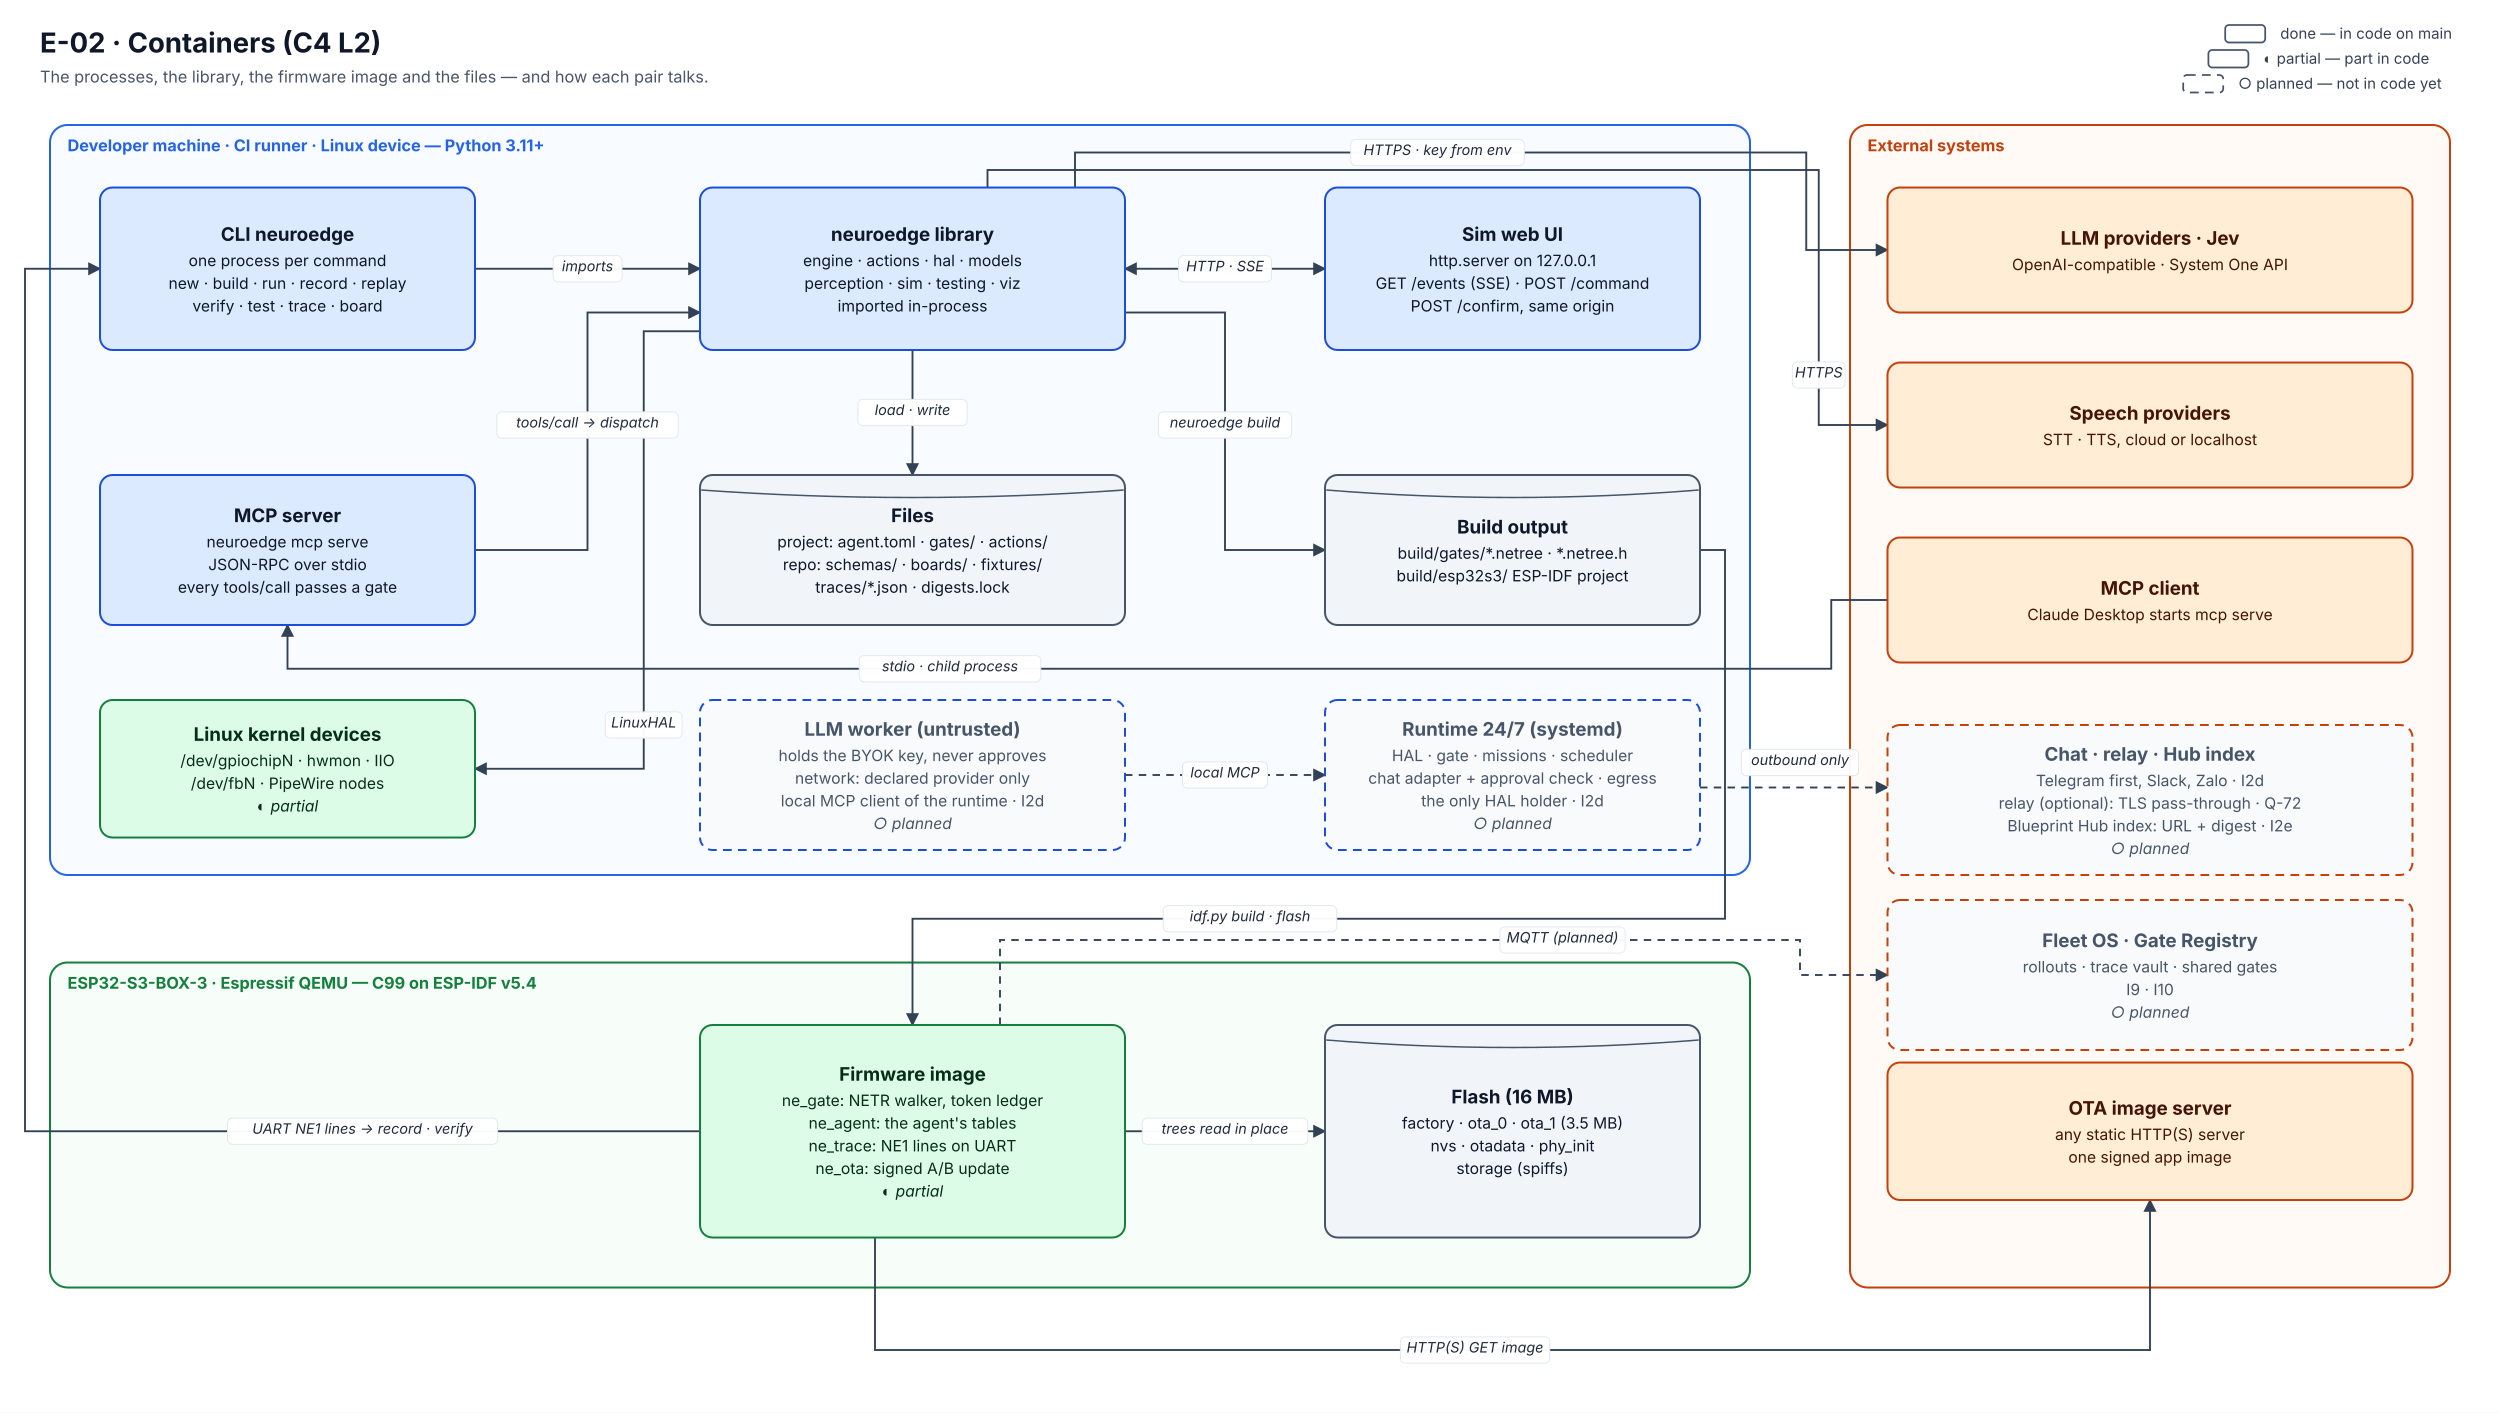
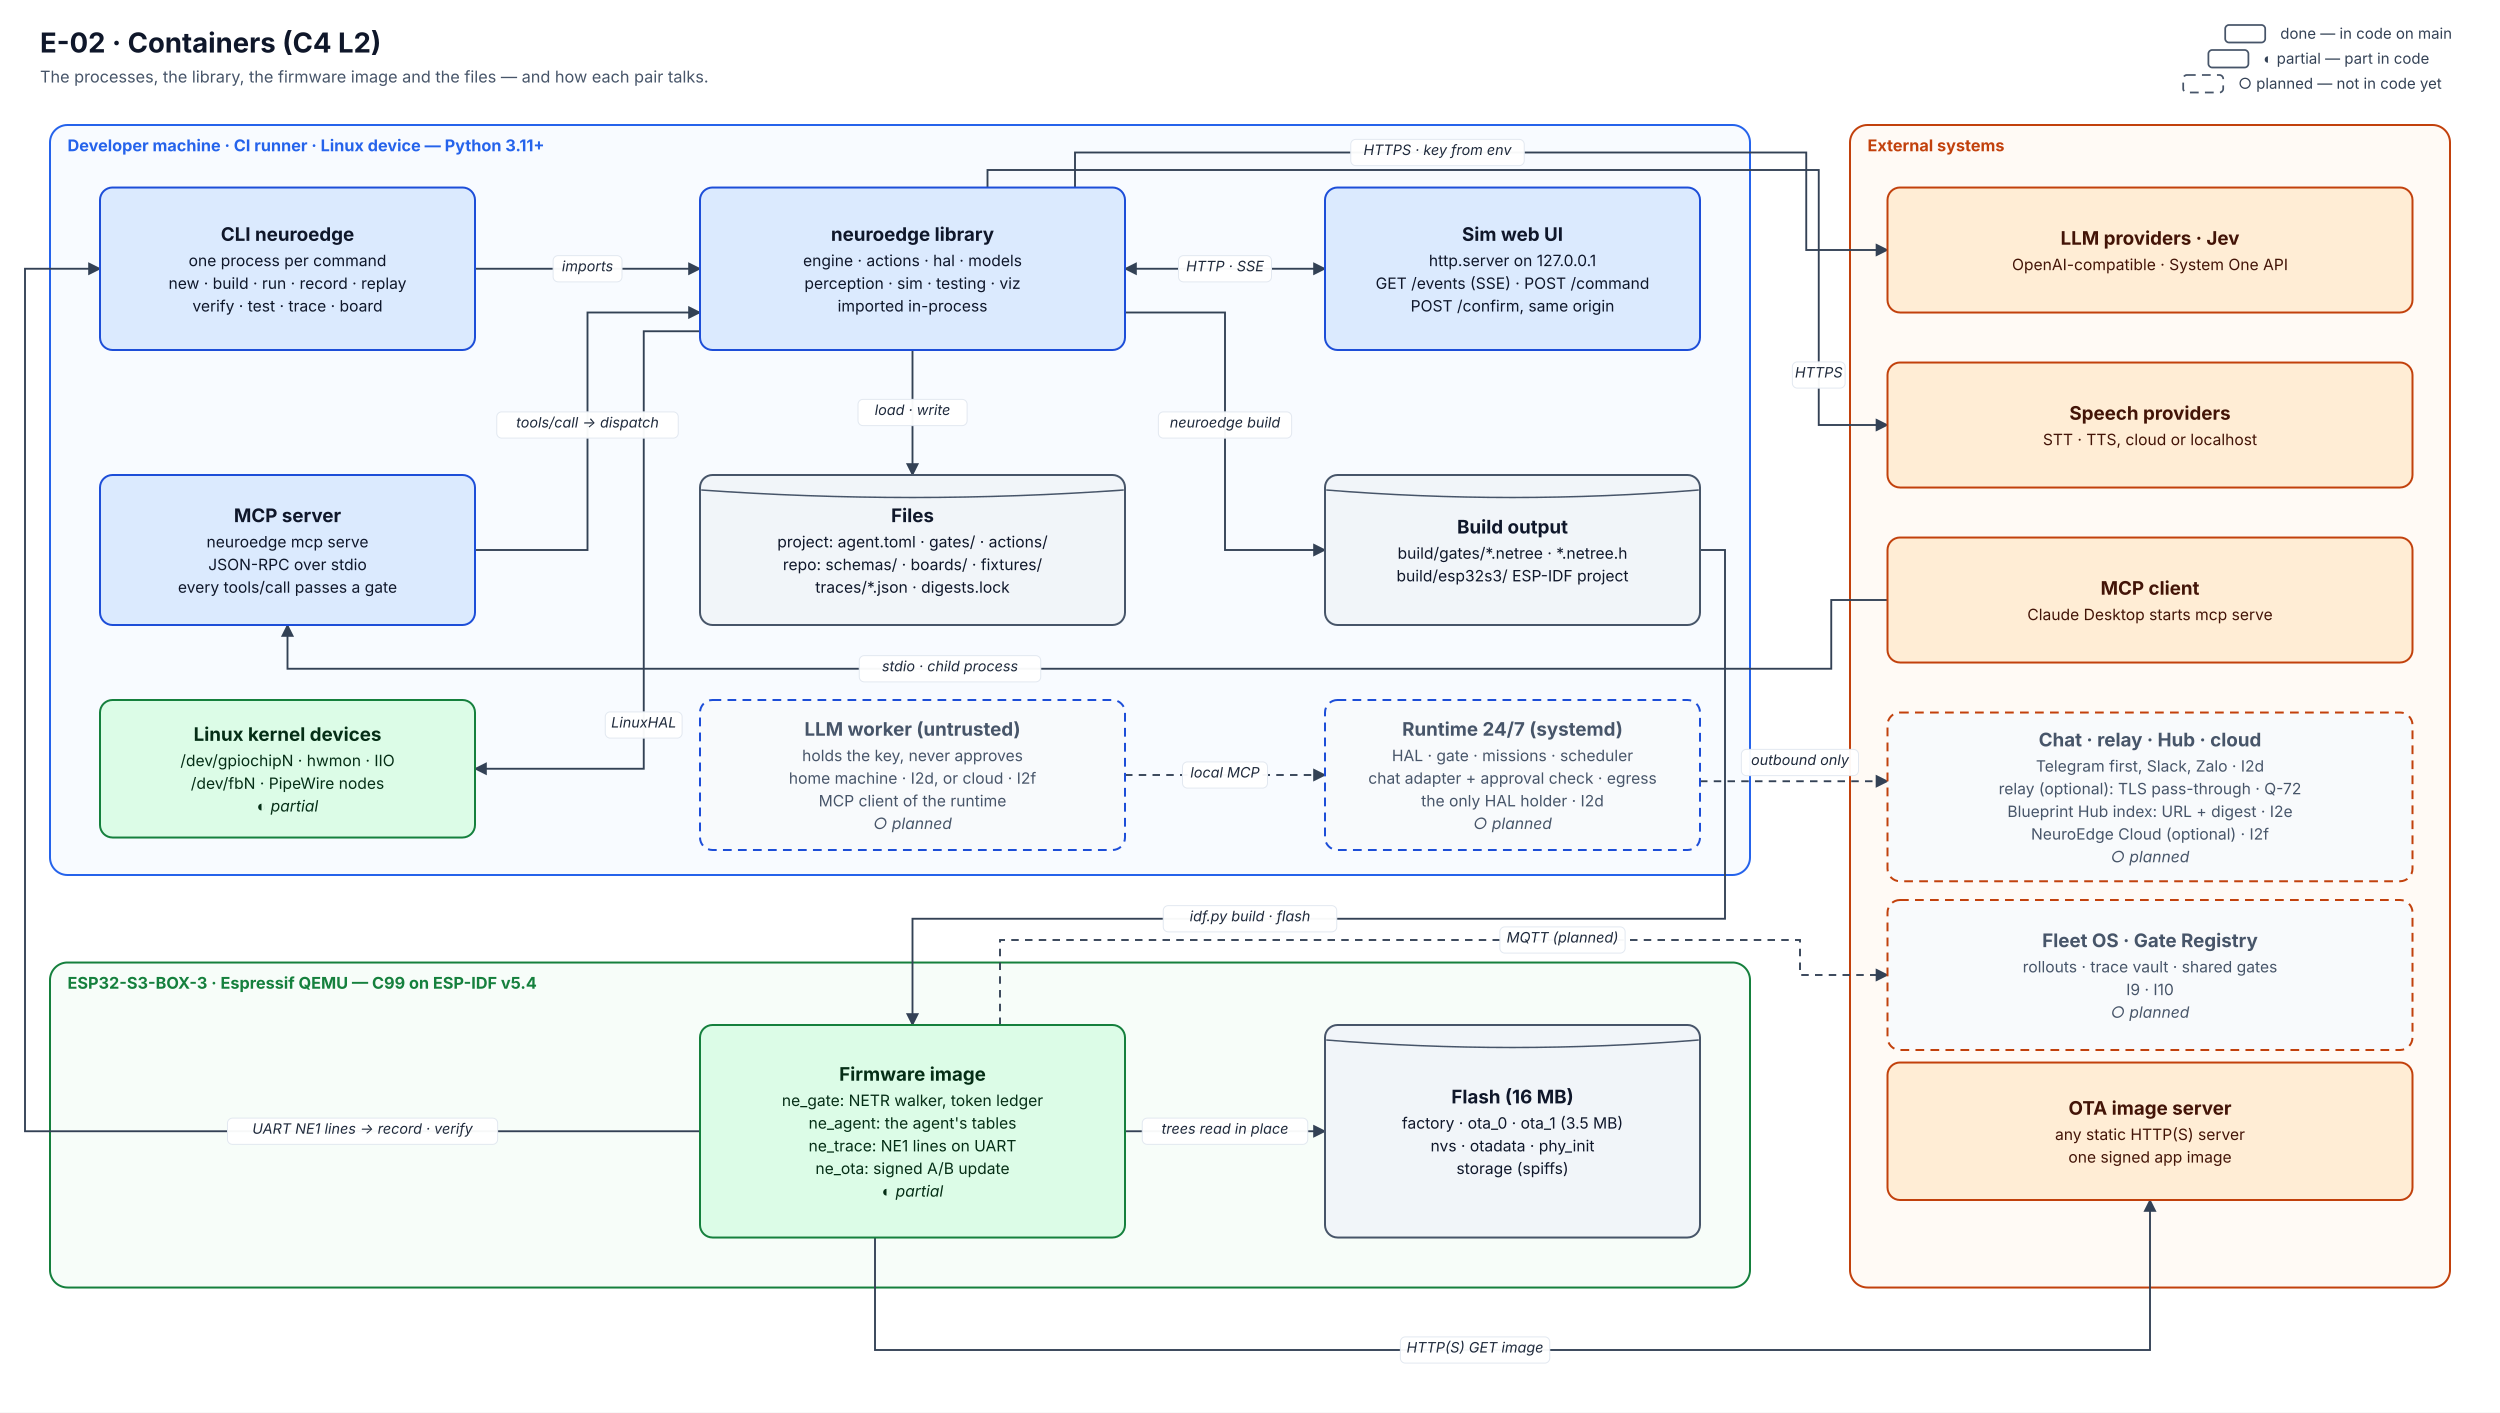
<svg xmlns="http://www.w3.org/2000/svg" viewBox="0 0 2000 1130" width="2000" height="1130" font-family="Inter, 'Segoe UI', system-ui, -apple-system, Roboto, Helvetica, Arial, sans-serif" role="img" aria-labelledby="E-02-containers-title E-02-containers-desc">
  <defs>
    <marker id="arr" viewBox="0 0 10 10" refX="9" refY="5" markerWidth="7" markerHeight="7" orient="auto-start-reverse">
      <path d="M0,0 L10,5 L0,10 z" fill="#334155" />
    </marker>
  </defs>
  <rect width="2000" height="1130" fill="#ffffff" />
  <text x="32.0" y="42.0" font-size="22" fill="#0f172a" text-anchor="start" font-weight="700">E-02 · Containers (C4 L2)</text>
  <text x="32.0" y="66.0" font-size="13" fill="#475569" text-anchor="start">The processes, the library, the firmware image and the files — and how each pair talks.</text>
  <rect x="40" y="100" width="1360" height="600" rx="14" fill="#f8fbff" stroke="#2563eb" stroke-width="1.6" />
  <text x="54.0" y="121.0" font-size="13" fill="#2563eb" text-anchor="start" font-weight="700">Developer machine · CI runner · Linux device — Python 3.11+</text>
  <rect x="40" y="770" width="1360" height="260" rx="14" fill="#f7fdf9" stroke="#15803d" stroke-width="1.6" />
  <text x="54.0" y="791.0" font-size="13" fill="#15803d" text-anchor="start" font-weight="700">ESP32-S3-BOX-3 · Espressif QEMU — C99 on ESP-IDF v5.4</text>
  <rect x="1480" y="100" width="480" height="930" rx="14" fill="#fffaf5" stroke="#c2410c" stroke-width="1.6" />
  <text x="1494.0" y="121.0" font-size="13" fill="#c2410c" text-anchor="start" font-weight="700">External systems</text>
  <path d="M380.0,215.0 L560.0,215.0" fill="none" stroke="#334155" stroke-width="1.5" marker-end="url(#arr)" />
  <path d="M900.0,215.0 L1060.0,215.0" fill="none" stroke="#334155" stroke-width="1.5" marker-start="url(#arr)" marker-end="url(#arr)" />
  <path d="M380.0,440.0 L470.0,440.0 L470.0,250.0 L560.0,250.0" fill="none" stroke="#334155" stroke-width="1.5" marker-end="url(#arr)" />
  <path d="M730.0,280.0 L730.0,380.0" fill="none" stroke="#334155" stroke-width="1.5" marker-end="url(#arr)" />
  <path d="M900.0,250.0 L980.0,250.0 L980.0,440.0 L1060.0,440.0" fill="none" stroke="#334155" stroke-width="1.5" marker-end="url(#arr)" />
  <path d="M560.0,265.0 L515.0,265.0 L515.0,615.0 L380.0,615.0" fill="none" stroke="#334155" stroke-width="1.5" marker-end="url(#arr)" />
  <path d="M860.0,150.0 L860.0,122.0 L1445.0,122.0 L1445.0,200.0 L1510.0,200.0" fill="none" stroke="#334155" stroke-width="1.5" marker-end="url(#arr)" />
  <path d="M790.0,150.0 L790.0,136.0 L1455.0,136.0 L1455.0,340.0 L1510.0,340.0" fill="none" stroke="#334155" stroke-width="1.5" marker-end="url(#arr)" />
  <path d="M1510.0,480.0 L1465.0,480.0 L1465.0,535.0 L230.0,535.0 L230.0,500.0" fill="none" stroke="#334155" stroke-width="1.5" marker-end="url(#arr)" />
  <path d="M1360.0,440.0 L1380.0,440.0 L1380.0,735.0 L730.0,735.0 L730.0,820.0" fill="none" stroke="#334155" stroke-width="1.5" marker-end="url(#arr)" />
  <path d="M560.0,905.0 L20.0,905.0 L20.0,215.0 L80.0,215.0" fill="none" stroke="#334155" stroke-width="1.5" marker-end="url(#arr)" />
  <path d="M900.0,905.0 L1060.0,905.0" fill="none" stroke="#334155" stroke-width="1.5" marker-end="url(#arr)" />
  <path d="M700.0,990.0 L700.0,1080.0 L1720.0,1080.0 L1720.0,960.0" fill="none" stroke="#334155" stroke-width="1.5" marker-end="url(#arr)" />
  <path d="M800.0,820.0 L800.0,752.0 L1440.0,752.0 L1440.0,780.0 L1510.0,780.0" fill="none" stroke="#334155" stroke-width="1.5" stroke-dasharray="6 5" marker-end="url(#arr)" />
  <path d="M900.0,620.0 L1060.0,620.0" fill="none" stroke="#334155" stroke-width="1.5" stroke-dasharray="6 5" marker-end="url(#arr)" />
-   <path d="M1360.0,630.0 L1510.0,630.0" fill="none" stroke="#334155" stroke-width="1.5" stroke-dasharray="6 5" marker-end="url(#arr)" />
+   <path d="M1360.0,625.0 L1510.0,625.0" fill="none" stroke="#334155" stroke-width="1.5" stroke-dasharray="6 5" marker-end="url(#arr)" />
  <rect x="80" y="150" width="300" height="130" rx="10" fill="#dbeafe" stroke="#1d4ed8" stroke-width="1.6" />
  <text x="230.0" y="192.7" font-size="15" fill="#0f172a" text-anchor="middle" font-weight="700">CLI  neuroedge</text>
  <text x="230.0" y="212.9" font-size="12.5" fill="#0f172a" text-anchor="middle">one process per command</text>
  <text x="230.0" y="231.1" font-size="12.5" fill="#0f172a" text-anchor="middle">new · build · run · record · replay</text>
  <text x="230.0" y="249.2" font-size="12.5" fill="#0f172a" text-anchor="middle">verify · test · trace · board</text>
  <rect x="560" y="150" width="340" height="130" rx="10" fill="#dbeafe" stroke="#1d4ed8" stroke-width="1.6" />
  <text x="730.0" y="192.7" font-size="15" fill="#0f172a" text-anchor="middle" font-weight="700">neuroedge library</text>
  <text x="730.0" y="212.9" font-size="12.5" fill="#0f172a" text-anchor="middle">engine · actions · hal · models</text>
  <text x="730.0" y="231.1" font-size="12.5" fill="#0f172a" text-anchor="middle">perception · sim · testing · viz</text>
  <text x="730.0" y="249.2" font-size="12.5" fill="#0f172a" text-anchor="middle">imported in-process</text>
  <rect x="1060" y="150" width="300" height="130" rx="10" fill="#dbeafe" stroke="#1d4ed8" stroke-width="1.6" />
  <text x="1210.0" y="192.7" font-size="15" fill="#0f172a" text-anchor="middle" font-weight="700">Sim web UI</text>
  <text x="1210.0" y="212.9" font-size="12.5" fill="#0f172a" text-anchor="middle">http.server on 127.0.0.1</text>
  <text x="1210.0" y="231.1" font-size="12.5" fill="#0f172a" text-anchor="middle">GET /events (SSE) · POST /command</text>
  <text x="1210.0" y="249.2" font-size="12.5" fill="#0f172a" text-anchor="middle">POST /confirm, same origin</text>
  <rect x="80" y="380" width="300" height="120" rx="10" fill="#dbeafe" stroke="#1d4ed8" stroke-width="1.6" />
  <text x="230.0" y="417.7" font-size="15" fill="#0f172a" text-anchor="middle" font-weight="700">MCP server</text>
  <text x="230.0" y="437.9" font-size="12.5" fill="#0f172a" text-anchor="middle">neuroedge mcp serve</text>
  <text x="230.0" y="456.1" font-size="12.5" fill="#0f172a" text-anchor="middle">JSON-RPC over stdio</text>
  <text x="230.0" y="474.2" font-size="12.5" fill="#0f172a" text-anchor="middle">every tools/call passes a gate</text>
  <rect x="560" y="380" width="340" height="120" rx="10" fill="#f1f5f9" stroke="#475569" stroke-width="1.6" />
  <path d="M561,392 Q730.0,404 899,392" fill="none" stroke="#475569" stroke-width="1.2" />
  <text x="730.0" y="417.7" font-size="15" fill="#0f172a" text-anchor="middle" font-weight="700">Files</text>
  <text x="730.0" y="437.9" font-size="12.5" fill="#0f172a" text-anchor="middle">project: agent.toml · gates/ · actions/</text>
  <text x="730.0" y="456.1" font-size="12.5" fill="#0f172a" text-anchor="middle">repo: schemas/ · boards/ · fixtures/</text>
  <text x="730.0" y="474.2" font-size="12.5" fill="#0f172a" text-anchor="middle">traces/*.json · digests.lock</text>
  <rect x="1060" y="380" width="300" height="120" rx="10" fill="#f1f5f9" stroke="#475569" stroke-width="1.6" />
  <path d="M1061,392 Q1210.0,404 1359,392" fill="none" stroke="#475569" stroke-width="1.2" />
  <text x="1210.0" y="426.8" font-size="15" fill="#0f172a" text-anchor="middle" font-weight="700">Build output</text>
  <text x="1210.0" y="447.0" font-size="12.5" fill="#0f172a" text-anchor="middle">build/gates/*.netree · *.netree.h</text>
  <text x="1210.0" y="465.1" font-size="12.5" fill="#0f172a" text-anchor="middle">build/esp32s3/  ESP-IDF project</text>
  <rect x="80" y="560" width="300" height="110" rx="10" fill="#dcfce7" stroke="#15803d" stroke-width="1.6" />
  <text x="230.0" y="592.7" font-size="15" fill="#052e16" text-anchor="middle" font-weight="700">Linux kernel devices</text>
  <text x="230.0" y="612.9" font-size="12.5" fill="#052e16" text-anchor="middle">/dev/gpiochipN · hwmon · IIO</text>
  <text x="230.0" y="631.1" font-size="12.5" fill="#052e16" text-anchor="middle">/dev/fbN · PipeWire nodes</text>
  <text x="230.0" y="649.2" font-size="12.5" fill="#052e16" text-anchor="middle" font-style="italic">◐ partial</text>
  <rect x="560" y="560" width="340" height="120" rx="10" fill="#f8fafc" stroke="#1d4ed8" stroke-width="1.6" stroke-dasharray="7 5" />
  <text x="730.0" y="588.6" font-size="15" fill="#475569" text-anchor="middle" font-weight="700">LLM worker (untrusted)</text>
-   <text x="730.0" y="608.9" font-size="12.5" fill="#475569" text-anchor="middle">holds the BYOK key, never approves</text>
-   <text x="730.0" y="627.0" font-size="12.5" fill="#475569" text-anchor="middle">network: declared provider only</text>
-   <text x="730.0" y="645.1" font-size="12.5" fill="#475569" text-anchor="middle">local MCP client of the runtime · I2d</text>
+   <text x="730.0" y="608.9" font-size="12.5" fill="#475569" text-anchor="middle">holds the key, never approves</text>
+   <text x="730.0" y="627.0" font-size="12.5" fill="#475569" text-anchor="middle">home machine · I2d, or cloud · I2f</text>
+   <text x="730.0" y="645.1" font-size="12.5" fill="#475569" text-anchor="middle">MCP client of the runtime</text>
  <text x="730.0" y="663.2" font-size="12.5" fill="#475569" text-anchor="middle" font-style="italic">○ planned</text>
  <rect x="1060" y="560" width="300" height="120" rx="10" fill="#f8fafc" stroke="#1d4ed8" stroke-width="1.6" stroke-dasharray="7 5" />
  <text x="1210.0" y="588.6" font-size="15" fill="#475569" text-anchor="middle" font-weight="700">Runtime 24/7 (systemd)</text>
  <text x="1210.0" y="608.9" font-size="12.5" fill="#475569" text-anchor="middle">HAL · gate · missions · scheduler</text>
  <text x="1210.0" y="627.0" font-size="12.5" fill="#475569" text-anchor="middle">chat adapter + approval check · egress</text>
  <text x="1210.0" y="645.1" font-size="12.5" fill="#475569" text-anchor="middle">the only HAL holder · I2d</text>
  <text x="1210.0" y="663.2" font-size="12.5" fill="#475569" text-anchor="middle" font-style="italic">○ planned</text>
  <rect x="560" y="820" width="340" height="170" rx="10" fill="#dcfce7" stroke="#15803d" stroke-width="1.6" />
  <text x="730.0" y="864.6" font-size="15" fill="#052e16" text-anchor="middle" font-weight="700">Firmware image</text>
  <text x="730.0" y="884.8" font-size="12.5" fill="#052e16" text-anchor="middle">ne_gate: NETR walker, token ledger</text>
  <text x="730.0" y="902.9" font-size="12.5" fill="#052e16" text-anchor="middle">ne_agent: the agent's tables</text>
  <text x="730.0" y="921.1" font-size="12.5" fill="#052e16" text-anchor="middle">ne_trace: NE1 lines on UART</text>
  <text x="730.0" y="939.2" font-size="12.5" fill="#052e16" text-anchor="middle">ne_ota: signed A/B update</text>
  <text x="730.0" y="957.3" font-size="12.5" fill="#052e16" text-anchor="middle" font-style="italic">◐ partial</text>
  <rect x="1060" y="820" width="300" height="170" rx="10" fill="#f1f5f9" stroke="#475569" stroke-width="1.6" />
  <path d="M1061,832 Q1210.0,844 1359,832" fill="none" stroke="#475569" stroke-width="1.2" />
  <text x="1210.0" y="882.7" font-size="15" fill="#0f172a" text-anchor="middle" font-weight="700">Flash (16 MB)</text>
  <text x="1210.0" y="902.9" font-size="12.5" fill="#0f172a" text-anchor="middle">factory · ota_0 · ota_1 (3.5 MB)</text>
  <text x="1210.0" y="921.1" font-size="12.5" fill="#0f172a" text-anchor="middle">nvs · otadata · phy_init</text>
  <text x="1210.0" y="939.2" font-size="12.5" fill="#0f172a" text-anchor="middle">storage (spiffs)</text>
  <rect x="1510" y="150" width="420" height="100" rx="10" fill="#ffedd5" stroke="#c2410c" stroke-width="1.6" />
  <text x="1720.0" y="195.8" font-size="15" fill="#431407" text-anchor="middle" font-weight="700">LLM providers · Jev</text>
  <text x="1720.0" y="216.1" font-size="12.5" fill="#431407" text-anchor="middle">OpenAI-compatible · System One API</text>
  <rect x="1510" y="290" width="420" height="100" rx="10" fill="#ffedd5" stroke="#c2410c" stroke-width="1.6" />
  <text x="1720.0" y="335.8" font-size="15" fill="#431407" text-anchor="middle" font-weight="700">Speech providers</text>
  <text x="1720.0" y="356.1" font-size="12.5" fill="#431407" text-anchor="middle">STT · TTS, cloud or localhost</text>
  <rect x="1510" y="430" width="420" height="100" rx="10" fill="#ffedd5" stroke="#c2410c" stroke-width="1.6" />
  <text x="1720.0" y="475.8" font-size="15" fill="#431407" text-anchor="middle" font-weight="700">MCP client</text>
  <text x="1720.0" y="496.1" font-size="12.5" fill="#431407" text-anchor="middle">Claude Desktop starts mcp serve</text>
-   <rect x="1510" y="580" width="420" height="120" rx="10" fill="#f8fafc" stroke="#c2410c" stroke-width="1.6" stroke-dasharray="7 5" />
-   <text x="1720.0" y="608.6" font-size="15" fill="#475569" text-anchor="middle" font-weight="700">Chat · relay · Hub index</text>
-   <text x="1720.0" y="628.9" font-size="12.5" fill="#475569" text-anchor="middle">Telegram first, Slack, Zalo · I2d</text>
-   <text x="1720.0" y="647.0" font-size="12.5" fill="#475569" text-anchor="middle">relay (optional): TLS pass-through · Q-72</text>
-   <text x="1720.0" y="665.1" font-size="12.5" fill="#475569" text-anchor="middle">Blueprint Hub index: URL + digest · I2e</text>
-   <text x="1720.0" y="683.2" font-size="12.5" fill="#475569" text-anchor="middle" font-style="italic">○ planned</text>
+   <rect x="1510" y="570" width="420" height="135" rx="10" fill="#f8fafc" stroke="#c2410c" stroke-width="1.6" stroke-dasharray="7 5" />
+   <text x="1720.0" y="597.1" font-size="15" fill="#475569" text-anchor="middle" font-weight="700">Chat · relay · Hub · cloud</text>
+   <text x="1720.0" y="617.3" font-size="12.5" fill="#475569" text-anchor="middle">Telegram first, Slack, Zalo · I2d</text>
+   <text x="1720.0" y="635.4" font-size="12.5" fill="#475569" text-anchor="middle">relay (optional): TLS pass-through · Q-72</text>
+   <text x="1720.0" y="653.6" font-size="12.5" fill="#475569" text-anchor="middle">Blueprint Hub index: URL + digest · I2e</text>
+   <text x="1720.0" y="671.7" font-size="12.5" fill="#475569" text-anchor="middle">NeuroEdge Cloud (optional) · I2f</text>
+   <text x="1720.0" y="689.8" font-size="12.5" fill="#475569" text-anchor="middle" font-style="italic">○ planned</text>
  <rect x="1510" y="720" width="420" height="120" rx="10" fill="#f8fafc" stroke="#c2410c" stroke-width="1.6" stroke-dasharray="7 5" />
  <text x="1720.0" y="757.7" font-size="15" fill="#475569" text-anchor="middle" font-weight="700">Fleet OS · Gate Registry</text>
  <text x="1720.0" y="777.9" font-size="12.5" fill="#475569" text-anchor="middle">rollouts · trace vault · shared gates</text>
  <text x="1720.0" y="796.1" font-size="12.5" fill="#475569" text-anchor="middle">I9 · I10</text>
  <text x="1720.0" y="814.2" font-size="12.5" fill="#475569" text-anchor="middle" font-style="italic">○ planned</text>
  <rect x="1510" y="850" width="420" height="110" rx="10" fill="#ffedd5" stroke="#c2410c" stroke-width="1.6" />
  <text x="1720.0" y="891.8" font-size="15" fill="#431407" text-anchor="middle" font-weight="700">OTA image server</text>
  <text x="1720.0" y="912.0" font-size="12.5" fill="#431407" text-anchor="middle">any static HTTP(S) server</text>
  <text x="1720.0" y="930.1" font-size="12.5" fill="#431407" text-anchor="middle">one signed app image</text>
  <rect x="442.5" y="204.5" width="55.1" height="21.0" rx="4" fill="#ffffff" fill-opacity="0.96" stroke="#e2e8f0" stroke-width="0.8" />
  <text x="470.0" y="217.0" font-size="11.5" fill="#1e293b" text-anchor="middle" font-style="italic">imports</text>
  <rect x="942.8" y="204.5" width="74.4" height="21.0" rx="4" fill="#ffffff" fill-opacity="0.96" stroke="#e2e8f0" stroke-width="0.8" />
  <text x="980.0" y="217.0" font-size="11.5" fill="#1e293b" text-anchor="middle" font-style="italic">HTTP · SSE</text>
  <rect x="397.4" y="329.5" width="145.2" height="21.0" rx="4" fill="#ffffff" fill-opacity="0.96" stroke="#e2e8f0" stroke-width="0.8" />
  <text x="470.0" y="342.0" font-size="11.5" fill="#1e293b" text-anchor="middle" font-style="italic">tools/call → dispatch</text>
  <rect x="686.4" y="319.5" width="87.3" height="21.0" rx="4" fill="#ffffff" fill-opacity="0.96" stroke="#e2e8f0" stroke-width="0.8" />
  <text x="730.0" y="332.0" font-size="11.5" fill="#1e293b" text-anchor="middle" font-style="italic">load · write</text>
  <rect x="926.7" y="329.5" width="106.6" height="21.0" rx="4" fill="#ffffff" fill-opacity="0.96" stroke="#e2e8f0" stroke-width="0.8" />
  <text x="980.0" y="342.0" font-size="11.5" fill="#1e293b" text-anchor="middle" font-style="italic">neuroedge build</text>
  <rect x="484.2" y="569.5" width="61.5" height="21.0" rx="4" fill="#ffffff" fill-opacity="0.96" stroke="#e2e8f0" stroke-width="0.8" />
  <text x="515.0" y="582.0" font-size="11.5" fill="#1e293b" text-anchor="middle" font-style="italic">LinuxHAL</text>
  <rect x="1080.6" y="111.5" width="138.8" height="21.0" rx="4" fill="#ffffff" fill-opacity="0.96" stroke="#e2e8f0" stroke-width="0.8" />
  <text x="1150.0" y="124.0" font-size="11.5" fill="#1e293b" text-anchor="middle" font-style="italic">HTTPS · key from env</text>
  <rect x="1433.9" y="289.5" width="42.2" height="21.0" rx="4" fill="#ffffff" fill-opacity="0.96" stroke="#e2e8f0" stroke-width="0.8" />
  <text x="1455.0" y="302.0" font-size="11.5" fill="#1e293b" text-anchor="middle" font-style="italic">HTTPS</text>
  <rect x="687.4" y="524.5" width="145.2" height="21.0" rx="4" fill="#ffffff" fill-opacity="0.96" stroke="#e2e8f0" stroke-width="0.8" />
  <text x="760.0" y="537.0" font-size="11.5" fill="#1e293b" text-anchor="middle" font-style="italic">stdio · child process</text>
  <rect x="930.6" y="724.5" width="138.8" height="21.0" rx="4" fill="#ffffff" fill-opacity="0.96" stroke="#e2e8f0" stroke-width="0.8" />
  <text x="1000.0" y="737.0" font-size="11.5" fill="#1e293b" text-anchor="middle" font-style="italic">idf.py build · flash</text>
  <rect x="182.0" y="894.5" width="216.1" height="21.0" rx="4" fill="#ffffff" fill-opacity="0.96" stroke="#e2e8f0" stroke-width="0.8" />
  <text x="290.0" y="907.0" font-size="11.5" fill="#1e293b" text-anchor="middle" font-style="italic">UART NE1 lines → record · verify</text>
  <rect x="913.8" y="894.5" width="132.4" height="21.0" rx="4" fill="#ffffff" fill-opacity="0.96" stroke="#e2e8f0" stroke-width="0.8" />
  <text x="980.0" y="907.0" font-size="11.5" fill="#1e293b" text-anchor="middle" font-style="italic">trees read in place</text>
  <rect x="1120.3" y="1069.5" width="119.5" height="21.0" rx="4" fill="#ffffff" fill-opacity="0.96" stroke="#e2e8f0" stroke-width="0.8" />
  <text x="1180.0" y="1082.0" font-size="11.5" fill="#1e293b" text-anchor="middle" font-style="italic">HTTP(S) GET image</text>
  <rect x="1199.9" y="741.5" width="100.2" height="21.0" rx="4" fill="#ffffff" fill-opacity="0.96" stroke="#e2e8f0" stroke-width="0.8" />
  <text x="1250.0" y="754.0" font-size="11.5" fill="#1e293b" text-anchor="middle" font-style="italic">MQTT (planned)</text>
  <rect x="946.0" y="609.5" width="68.0" height="21.0" rx="4" fill="#ffffff" fill-opacity="0.96" stroke="#e2e8f0" stroke-width="0.8" />
  <text x="980.0" y="622.0" font-size="11.5" fill="#1e293b" text-anchor="middle" font-style="italic">local MCP</text>
  <rect x="1393.1" y="599.5" width="93.7" height="21.0" rx="4" fill="#ffffff" fill-opacity="0.96" stroke="#e2e8f0" stroke-width="0.8" />
  <text x="1440.0" y="612.0" font-size="11.5" fill="#1e293b" text-anchor="middle" font-style="italic">outbound only</text>
  <rect x="1746.56" y="60" width="32" height="14" rx="3" fill="#ffffff" stroke="#475569" stroke-width="1.4" stroke-dasharray="7 5" />
  <text x="1790.6" y="71.0" font-size="12" fill="#334155" text-anchor="start">○ planned — not in code yet</text>
  <rect x="1766.72" y="40" width="32" height="14" rx="3" fill="#ffffff" stroke="#475569" stroke-width="1.4" />
  <text x="1810.7" y="51.0" font-size="12" fill="#334155" text-anchor="start">◐ partial — part in code</text>
  <rect x="1780.16" y="20" width="32" height="14" rx="3" fill="#ffffff" stroke="#475569" stroke-width="1.4" />
  <text x="1824.2" y="31.0" font-size="12" fill="#334155" text-anchor="start">done — in code on main</text>
</svg>
